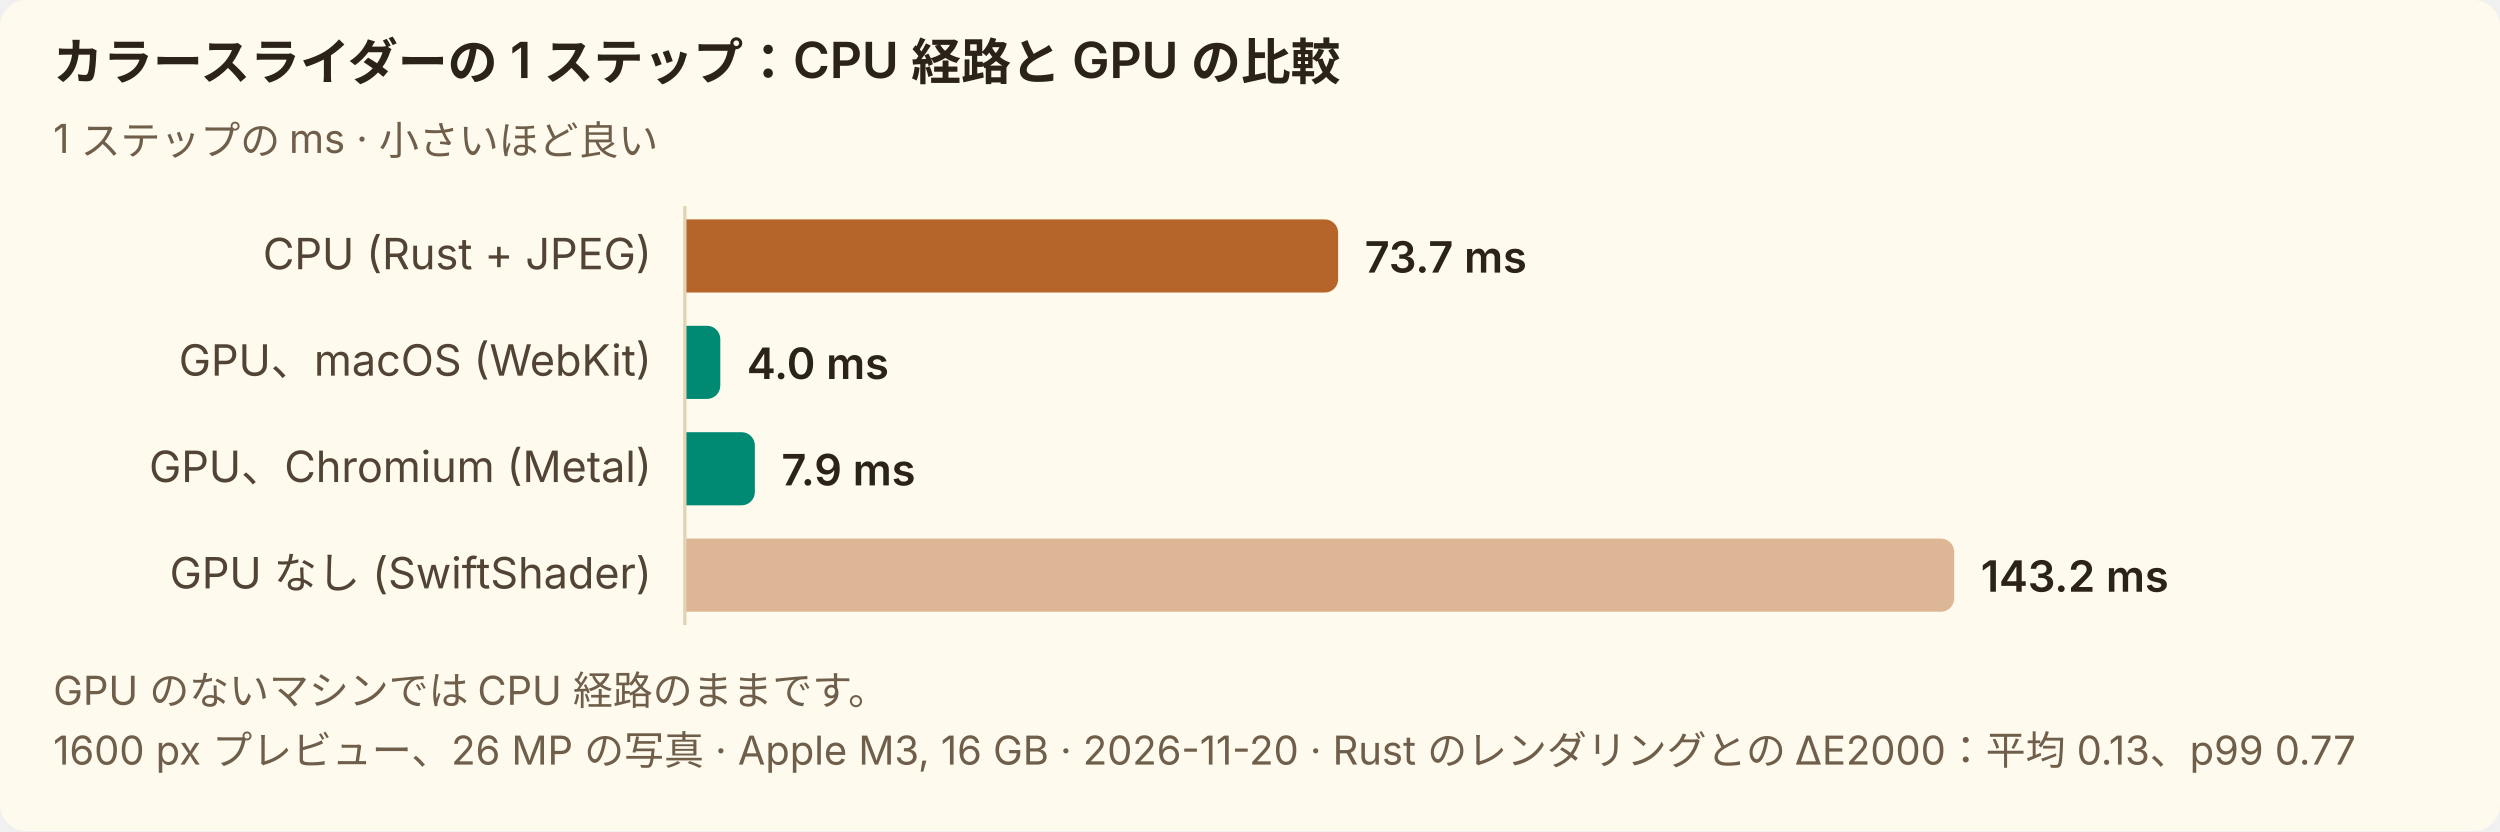
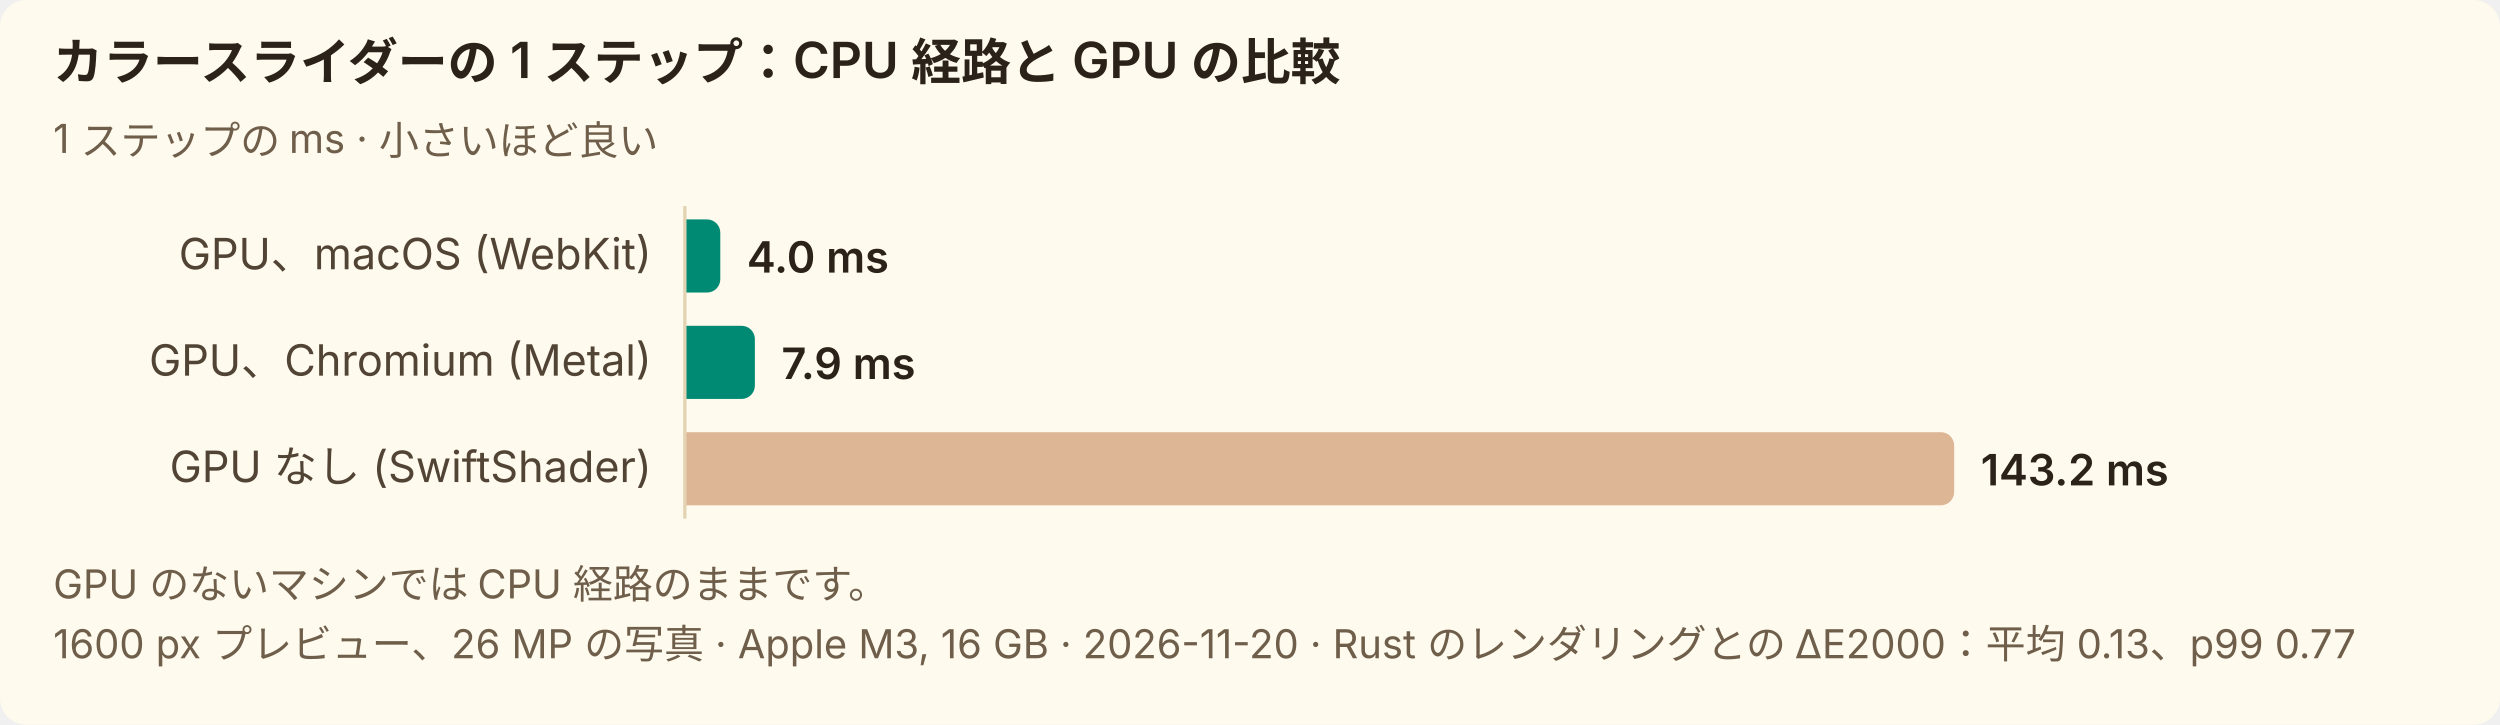
- <svg xmlns="http://www.w3.org/2000/svg" viewBox="-16 -16 752 250" width="752" height="250" role="img" aria-labelledby="t d">
+ <svg xmlns="http://www.w3.org/2000/svg" viewBox="-16 -16 752 218" width="752" height="218" role="img" aria-labelledby="t d">
  <style>
  .bg{fill:#fffaee} .t1{fill:#2b2219;font:600 13px system-ui,-apple-system,Segoe UI,sans-serif}
  .t2{fill:#514435;font:13px system-ui,-apple-system,Segoe UI,sans-serif}
  .t3{fill:#6e5e4a;font:12px system-ui,-apple-system,Segoe UI,sans-serif}
  .h{font-size:15px} .num{font-variant-numeric:tabular-nums} .axis{stroke:#e2d4b3;stroke-width:1}
  .ref{stroke:#514435;stroke-width:1.5;stroke-dasharray:4 3} .refw{stroke:#b5652a;stroke-width:1.5;stroke-dasharray:4 3}
  .s1{fill:#008a74} .old{fill-opacity:.45} .s2{fill:#b5652a} .s3{fill:#1baf7a} .s4{fill:#b07600} .s5{fill:#c4507e} .gap{stroke:#fffaee;stroke-width:2}
  .in{fill:#fff} .ln{fill:none;stroke:#008a74;stroke-width:2;stroke-linejoin:round} .band{fill:#e2d4b3;fill-opacity:.35}
  @media (prefers-color-scheme: dark){
    .bg{fill:#262019} .t1{fill:#f3ead6} .t2{fill:#d8cab0} .t3{fill:#a8977c} .axis{stroke:#3b3127}
    .ref{stroke:#d8cab0} .refw{stroke:#cc7f3e}
    .s1{fill:#21a593} .s2{fill:#cc7f3e} .s3{fill:#199e70} .s4{fill:#c98500} .s5{fill:#d55181} .gap{stroke:#262019}
    .ln{stroke:#21a593} .band{fill:#3b3127}
  }
</style>
-   <rect class="bg" x="-16" y="-16" width="752" height="250" rx="8" />
+   <rect class="bg" x="-16" y="-16" width="752" height="218" rx="8" />
  <text class="t1 h" x="0" y="8">カラースライダーの 1 ステップ：CPU 経路と GPU の比較</text>
  <text class="t3" x="0" y="30">1 ステップの ms · 小さいほど良い</text>
-   <text class="t2" x="180" y="65" text-anchor="end">CPU (Rust + JPEG)</text>
-   <path class="s2" d="M190 50h192.508a4 4 0 0 1 4 4v14a4 4 0 0 1 -4 4h-192.508z" />
-   <text class="t1 num" x="394.508" y="66">73.7 ms</text>
-   <text class="t2" x="180" y="97" text-anchor="end">GPU、macOS (WebKit)</text>
-   <path class="s1" d="M190 82h6.665a4 4 0 0 1 4 4v14a4 4 0 0 1 -4 4h-6.665z" />
-   <text class="t1 num" x="208.665" y="98">4.0 ms</text>
-   <text class="t2" x="180" y="129" text-anchor="end">GPU、Chromium (Metal)</text>
-   <path class="s1" d="M190 114h17.064a4 4 0 0 1 4 4v14a4 4 0 0 1 -4 4h-17.064z" />
-   <text class="t1 num" x="219.064" y="130">7.9 ms</text>
-   <text class="t2" x="180" y="161" text-anchor="end">GPU なし (SwiftShader)</text>
-   <path class="s2 old" d="M190 146h377.818a4 4 0 0 1 4 4v14a4 4 0 0 1 -4 4h-377.818z" />
-   <text class="t1 num" x="579.818" y="162">143.2 ms</text>
-   <line class="axis" x1="190" x2="190" y1="46" y2="172" />
-   <text class="t3" x="0" y="196">GPU のないマシンでは CPU 経路のままです。</text>
-   <text class="t3" x="0" y="214">1600 px プレビュー、26 MP の写真 · Apple M3, 16 GB · 2026-11-20 · Rust のレンダリングとの ΔE2000：平均 0.13、p99 0.77</text>
+   <text class="t2" x="180" y="65" text-anchor="end">GPU、macOS (WebKit)</text>
+   <path class="s1" d="M190 50h6.665a4 4 0 0 1 4 4v14a4 4 0 0 1 -4 4h-6.665z" />
+   <text class="t1 num" x="208.665" y="66">4.0 ms</text>
+   <text class="t2" x="180" y="97" text-anchor="end">GPU、Chromium (Metal)</text>
+   <path class="s1" d="M190 82h17.064a4 4 0 0 1 4 4v14a4 4 0 0 1 -4 4h-17.064z" />
+   <text class="t1 num" x="219.064" y="98">7.9 ms</text>
+   <text class="t2" x="180" y="129" text-anchor="end">GPU なし (SwiftShader)</text>
+   <path class="s2 old" d="M190 114h377.818a4 4 0 0 1 4 4v14a4 4 0 0 1 -4 4h-377.818z" />
+   <text class="t1 num" x="579.818" y="130">143.2 ms</text>
+   <line class="axis" x1="190" x2="190" y1="46" y2="140" />
+   <text class="t3" x="0" y="164">GPU のないマシンでは CPU 経路のままです。</text>
+   <text class="t3" x="0" y="182">1600 px プレビュー、26 MP の写真 · Apple M3, 16 GB · 2026-11-20 · Rust のレンダリングとの ΔE2000：平均 0.13、p99 0.77</text>
</svg>
